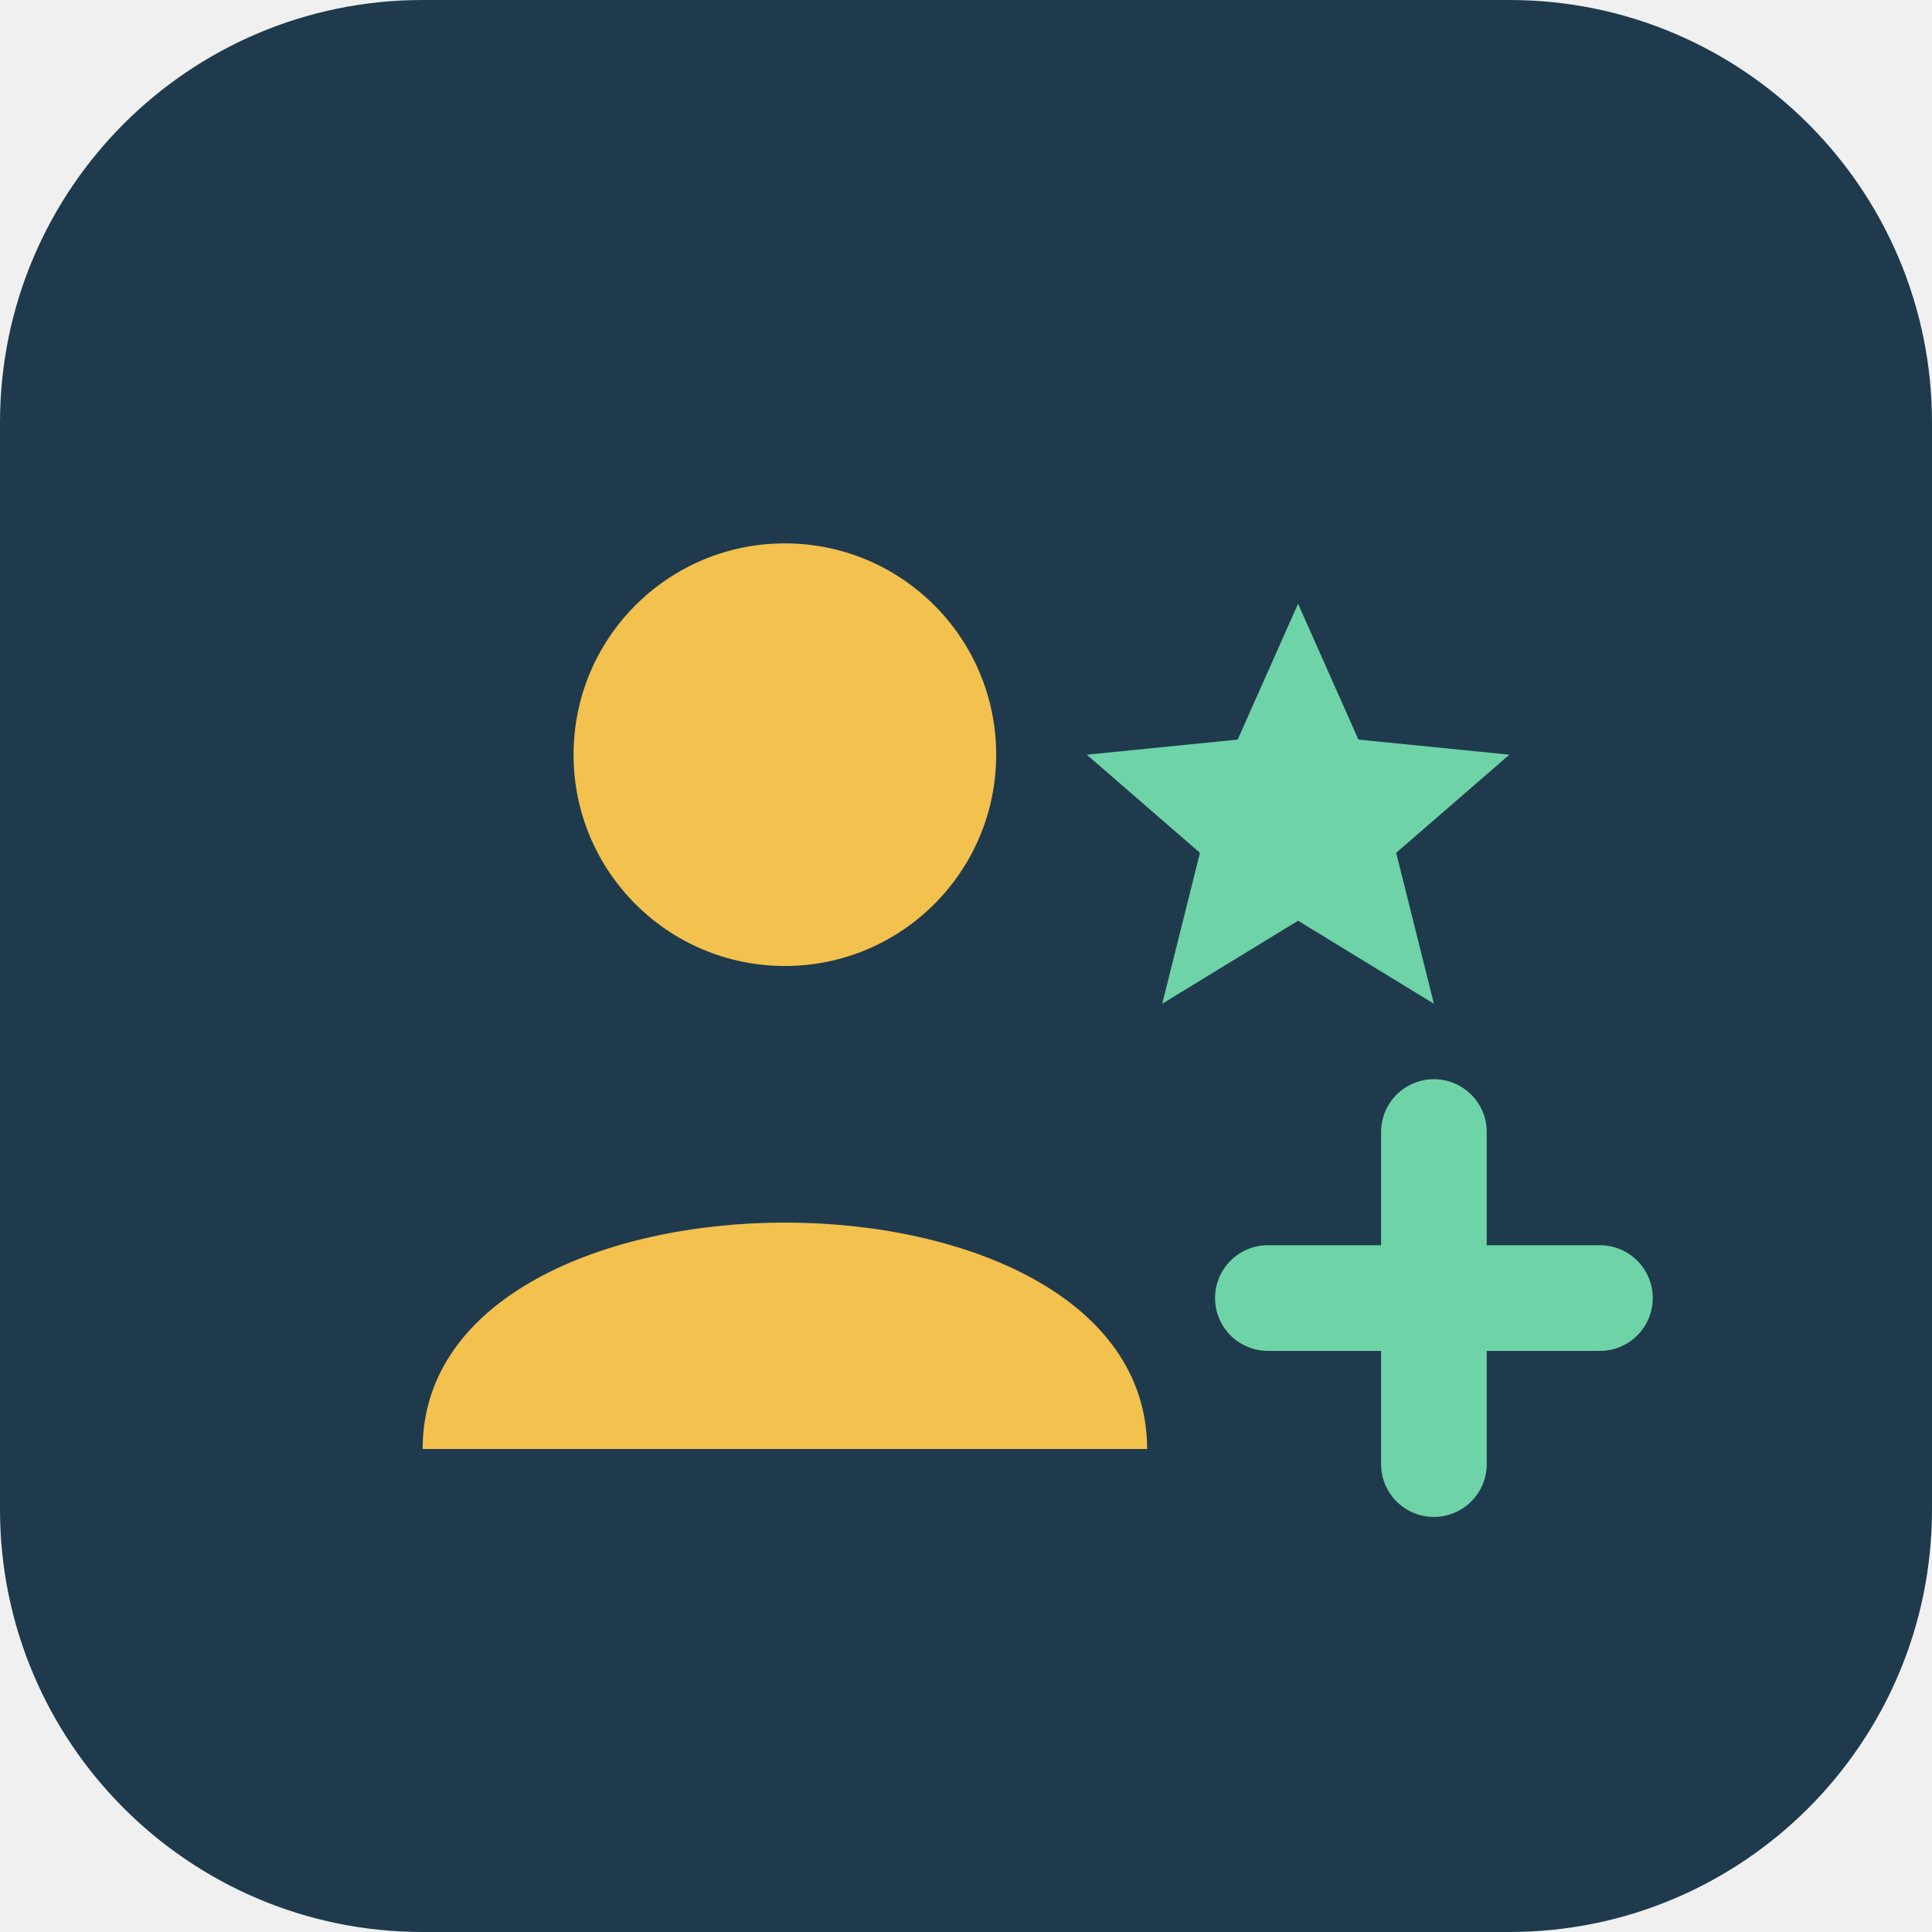
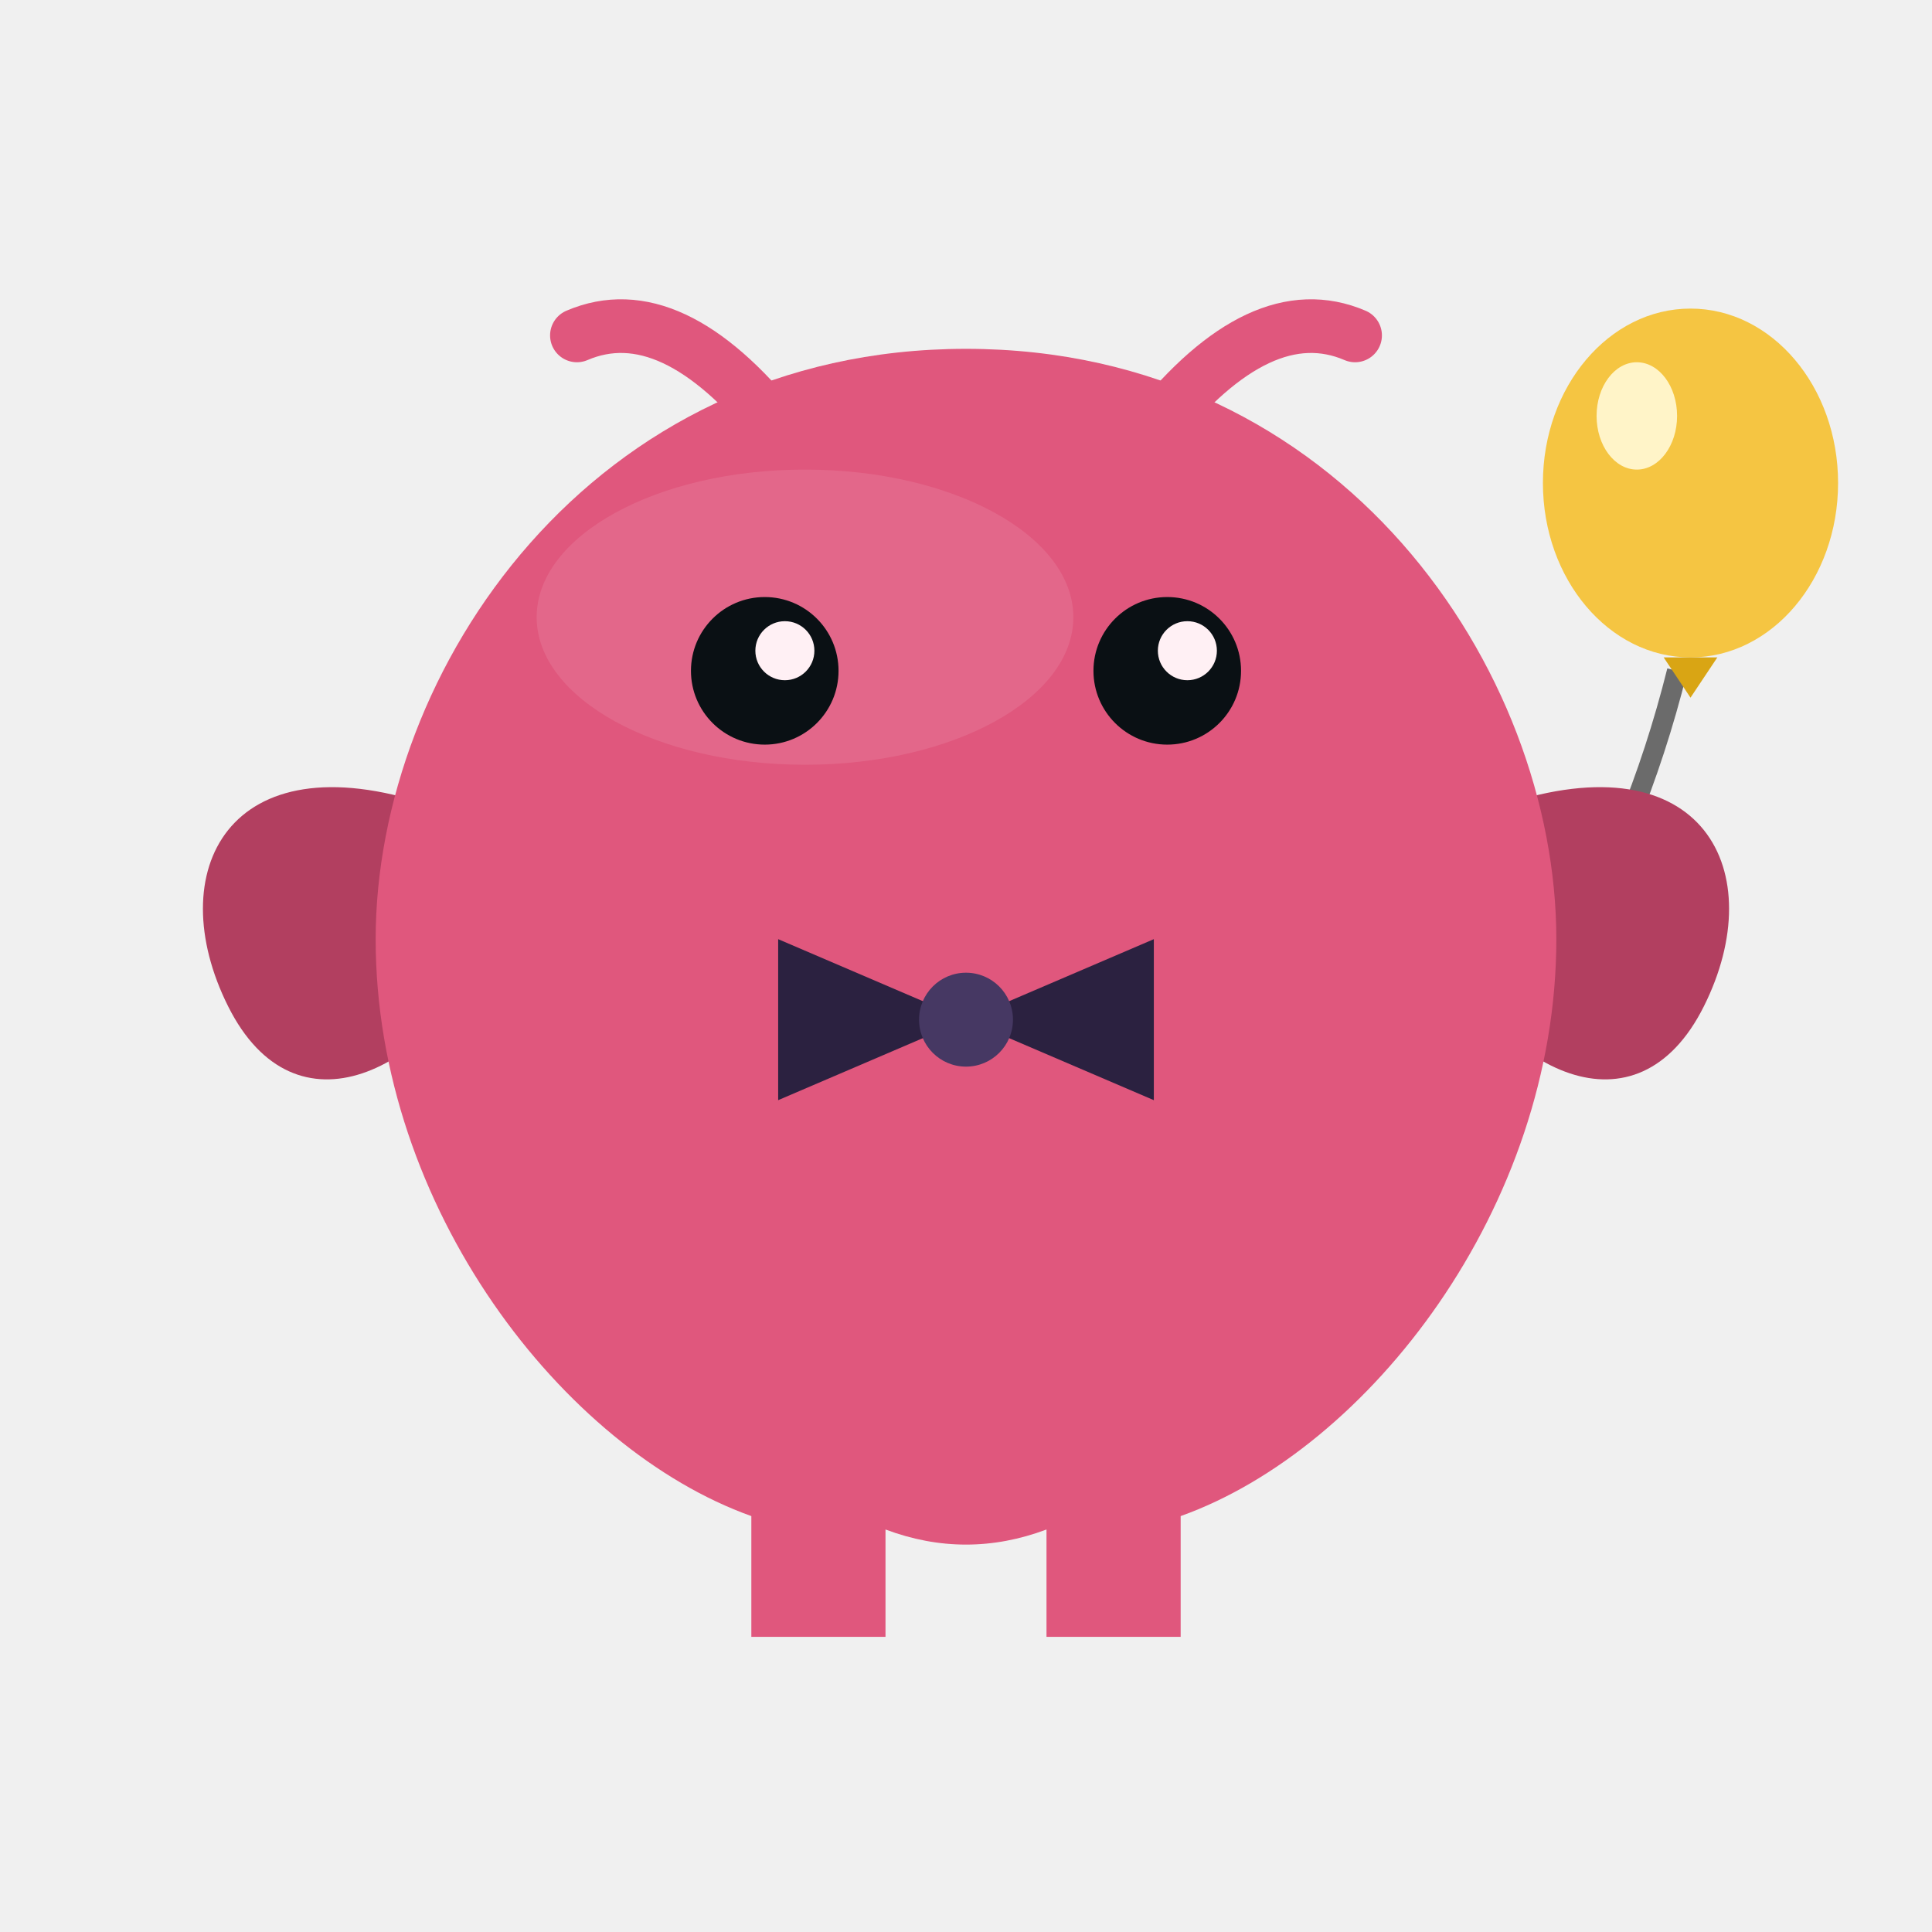
- <svg xmlns="http://www.w3.org/2000/svg" viewBox="0 0 128 128" role="img" aria-label="First-Timer Welcomer">
-   <rect width="128" height="128" rx="28" fill="#1f3a4d" />
-   <circle cx="52" cy="50" r="14" fill="#f2c14e" />
-   <path d="M28 96 C28 76 76 76 76 96 Z" fill="#f2c14e" />
-   <path d="M86 40 l4 9 l10 1 l-7.5 6.5 l2.5 10 l-9 -5.5 l-9 5.5 l2.5 -10 l-7.5 -6.5 l10 -1 z" fill="#6fd3a8" />
-   <path d="M84 86 h22 M95 75 v22" stroke="#6fd3a8" stroke-width="7" stroke-linecap="round" />
+ <svg xmlns="http://www.w3.org/2000/svg" width="256" height="256" viewBox="-12 -18 144 144" role="img">
+   <defs>
+     <clipPath id="blobster-body-clip">
+       <path d="M60 8 C32 8 16 32 16 52 C16 72 30 90 44 95 L44 104 L54 104 L54 96 C58 97.5 62 97.5 66 96 L66 104 L76 104 L76 95 C90 90 104 72 104 52 C104 32 88 8 60 8 Z" />
+     </clipPath>
+   </defs>
+   <g stroke="#e0577d" stroke-width="4" stroke-linecap="round" fill="none">
+     <path d="M46 14 Q38 4 31 7" />
+     <path d="M74 14 Q82 4 89 7" />
+   </g>
+   <g>
+     <path d="M20 42 C5 37 0 47 5 57 C10 67 20 62 25 52 C28 45 25 42 20 42 Z" fill="#b23f60" />
+   </g>
+   <g>
+     <path d="M104 54 Q110 44 113 32" fill="none" stroke="#6b6b6b" stroke-width="1.5" />
+     <ellipse cx="114" cy="18" rx="11" ry="13" fill="#f5c542" />
+     <polygon points="112,31 116,31 114,34" fill="#d9a514" />
+     <ellipse cx="110" cy="13" rx="3" ry="4" fill="#fff4c8" />
+     <path d="M100 42 C115 37 120 47 115 57 C110 67 100 62 95 52 C92 45 95 42 100 42 Z" fill="#b23f60" />
+   </g>
+   <path d="M60 8 C32 8 16 32 16 52 C16 72 30 90 44 95 L44 104 L54 104 L54 96 C58 97.5 62 97.5 66 96 L66 104 L76 104 L76 95 C90 90 104 72 104 52 C104 32 88 8 60 8 Z" fill="#e0577d" />
+   <g clip-path="url(#blobster-body-clip)">
+     <polygon points="46,52 60,58 46,64" fill="#2b2140" />
+     <polygon points="74,52 60,58 74,64" fill="#2b2140" />
+     <circle cx="60" cy="58" r="3.5" fill="#463863" />
+   </g>
+   <ellipse cx="48" cy="28" rx="20" ry="11" fill="#ffffff" opacity="0.1" />
+   <g />
+   <g>
+     <circle cx="45" cy="32" r="5.5" fill="#0a1014" />
+     <circle cx="75" cy="32" r="5.5" fill="#0a1014" />
+     <circle cx="46.5" cy="30.5" r="2.2" fill="#fff0f4" />
+     <circle cx="76.5" cy="30.5" r="2.2" fill="#fff0f4" />
+   </g>
</svg>
